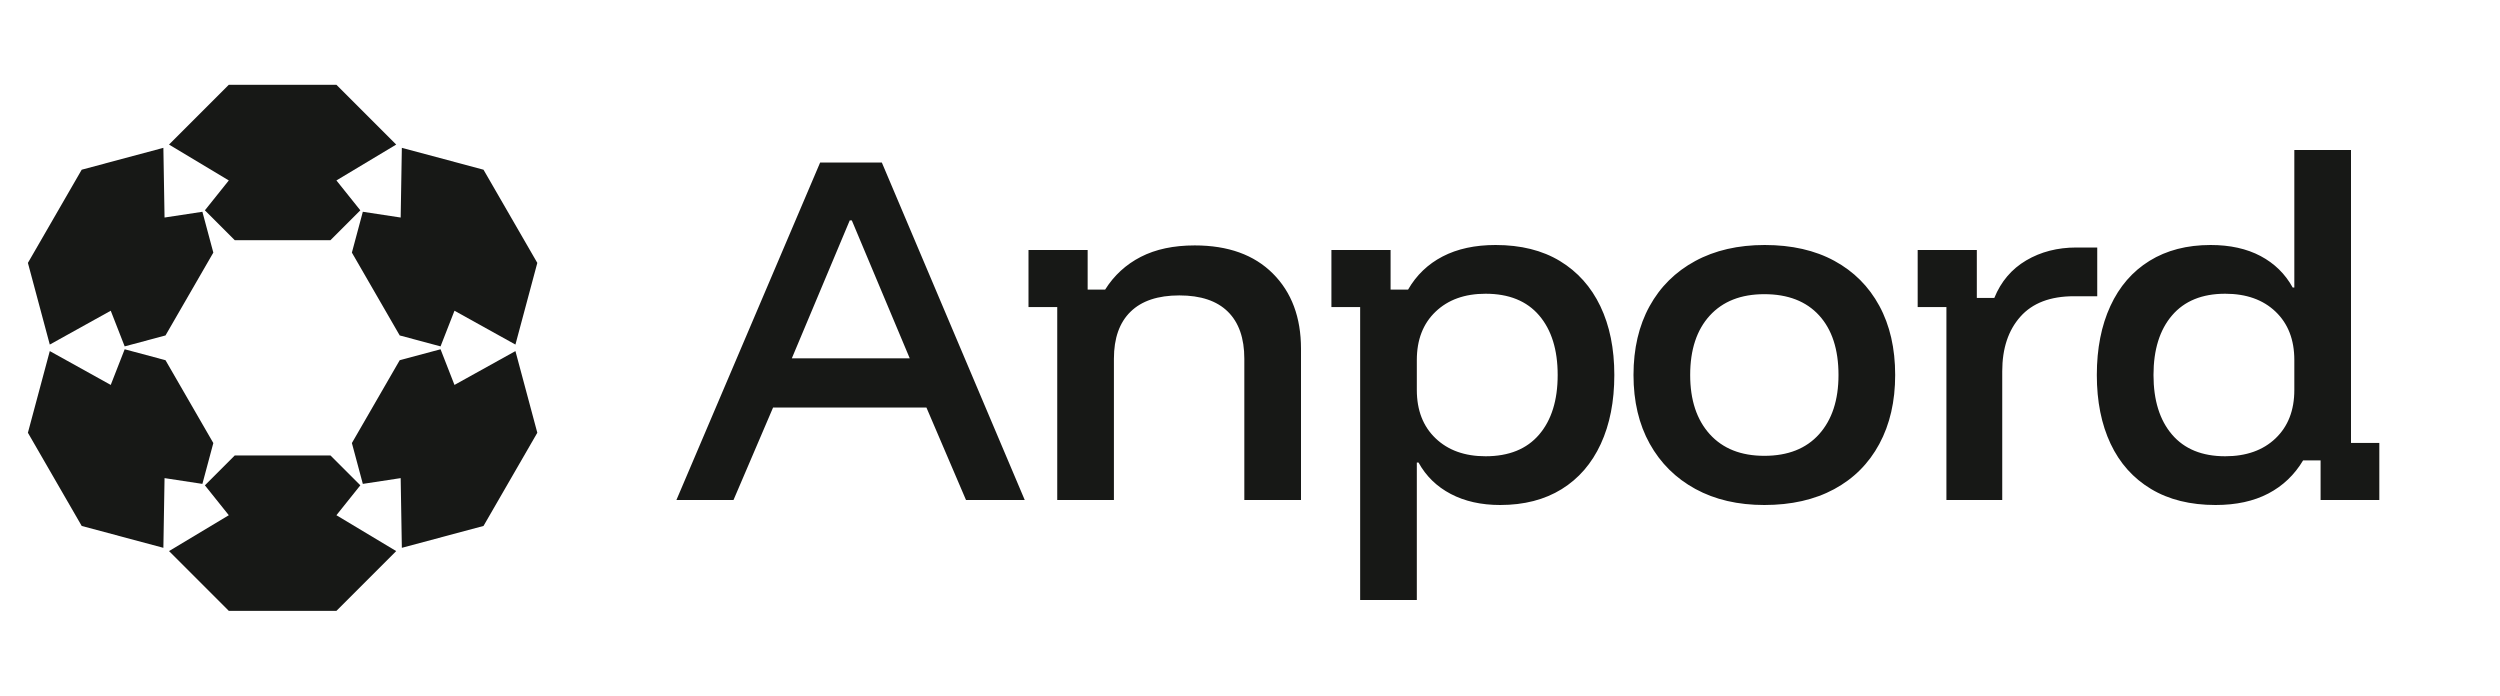
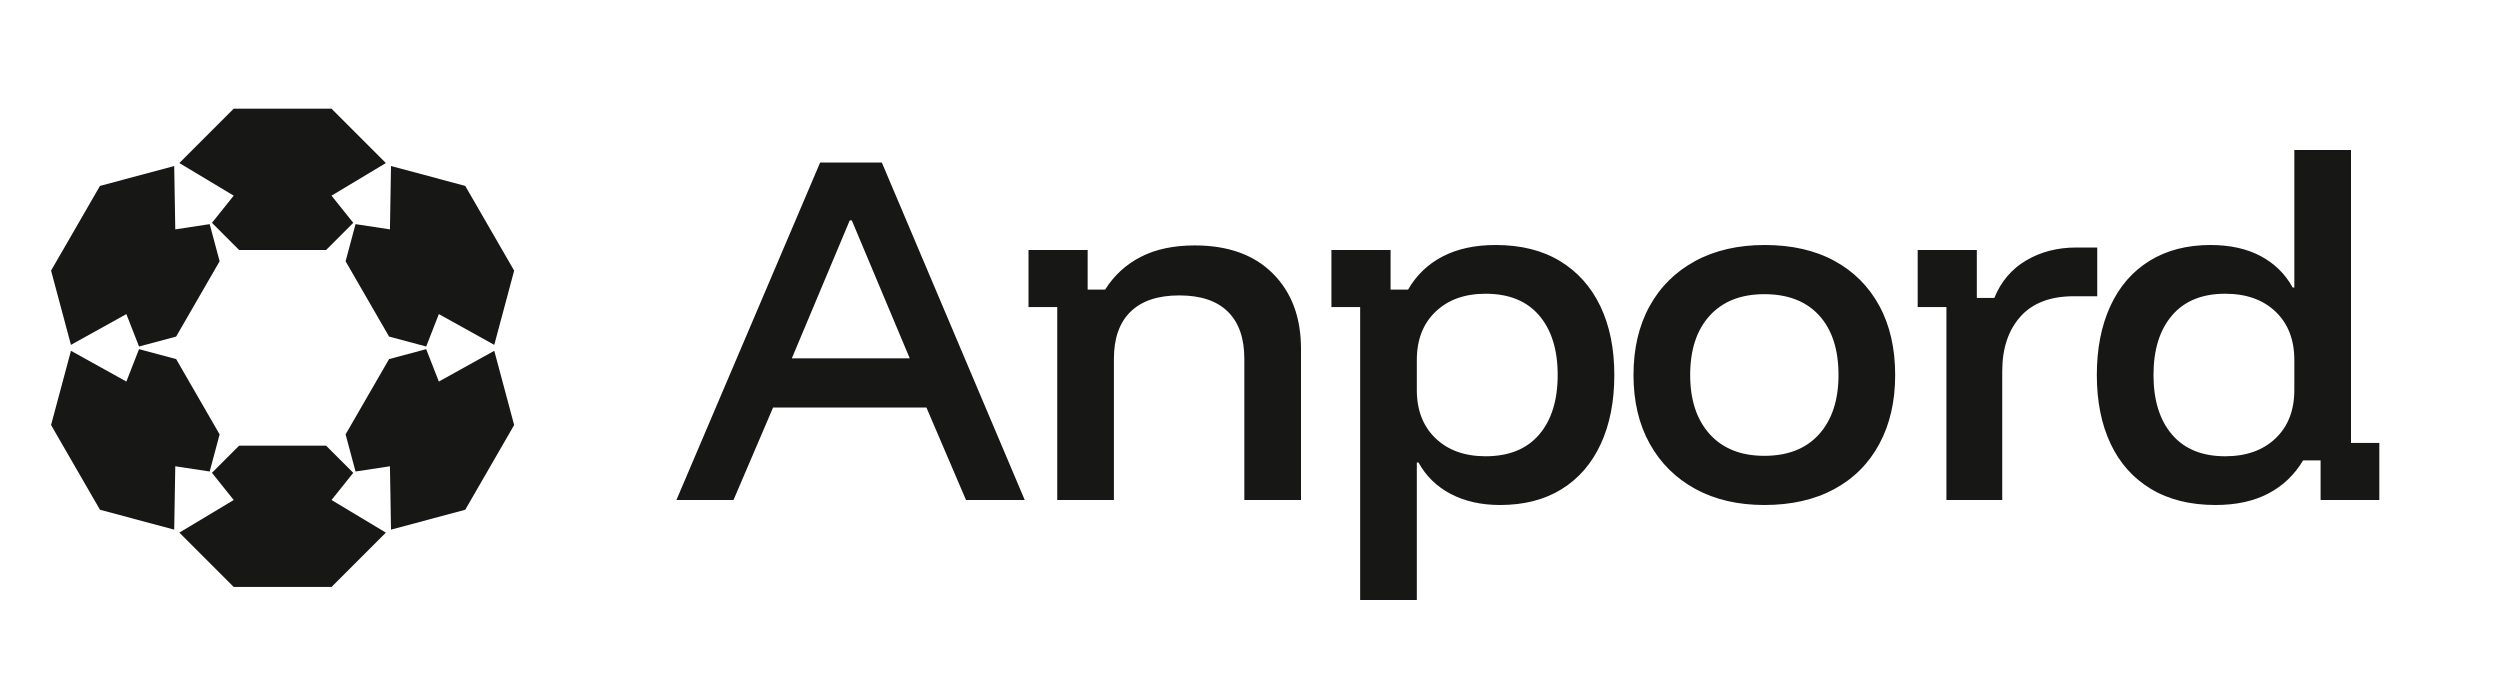
<svg xmlns="http://www.w3.org/2000/svg" viewBox="0 0 115 32" fill="#171816">
-   <g transform="translate(13 16) scale(0.275)">
+   <g transform="translate(13 16) scale(0.25)">
    <path d="M-9-44H9L19-34L9-28L13-23L8-18H-8L-13-23L-9-28L-19-34Z" transform="rotate(0)" />
    <path d="M-9-44H9L19-34L9-28L13-23L8-18H-8L-13-23L-9-28L-19-34Z" transform="rotate(60)" />
    <path d="M-9-44H9L19-34L9-28L13-23L8-18H-8L-13-23L-9-28L-19-34Z" transform="rotate(120)" />
    <path d="M-9-44H9L19-34L9-28L13-23L8-18H-8L-13-23L-9-28L-19-34Z" transform="rotate(180)" />
    <path d="M-9-44H9L19-34L9-28L13-23L8-18H-8L-13-23L-9-28L-19-34Z" transform="rotate(240)" />
    <path d="M-9-44H9L19-34L9-28L13-23L8-18H-8L-13-23L-9-28L-19-34Z" transform="rotate(300)" />
  </g>
  <path transform="translate(-10 0)" d="M43.741 23L41.115 23L47.727 7.475L50.564 7.475L57.138 23L54.436 23L52.615 18.745L45.562 18.745L43.741 23M49.088 10.139L46.424 16.483L51.848 16.483L49.184 10.139L49.088 10.139M61.240 23L58.633 23L58.633 14.126L57.311 14.126L57.311 11.500L60.032 11.500L60.032 13.321L60.837 13.321Q61.451 12.343 62.476 11.816Q63.502 11.289 64.958 11.289Q67.258 11.289 68.552 12.583Q69.846 13.877 69.846 16.043L69.846 23L67.239 23L67.239 16.502Q67.239 15.084 66.482 14.337Q65.725 13.589 64.249 13.589Q62.773 13.589 62.007 14.337Q61.240 15.084 61.240 16.502L61.240 23M75.174 27.600L72.567 27.600L72.567 14.126L71.245 14.126L71.245 11.500L73.967 11.500L73.967 13.321L74.772 13.321Q75.347 12.324 76.362 11.797Q77.378 11.270 78.797 11.270Q80.541 11.270 81.758 12.008Q82.975 12.746 83.617 14.087Q84.259 15.429 84.259 17.250Q84.259 19.071 83.636 20.422Q83.013 21.773 81.835 22.502Q80.656 23.230 79.008 23.230Q77.704 23.230 76.736 22.722Q75.768 22.214 75.251 21.275L75.174 21.275L75.174 27.600M78.337 20.988Q79.947 20.988 80.800 19.991Q81.653 18.994 81.653 17.250Q81.653 15.506 80.800 14.509Q79.947 13.512 78.337 13.512Q76.899 13.512 76.037 14.337Q75.174 15.161 75.174 16.560L75.174 17.940Q75.174 19.339 76.037 20.163Q76.899 20.988 78.337 20.988M91.159 23.230Q89.338 23.230 87.987 22.492Q86.636 21.754 85.888 20.413Q85.141 19.071 85.141 17.250Q85.141 15.429 85.879 14.087Q86.617 12.746 87.978 12.008Q89.338 11.270 91.178 11.270Q93.038 11.270 94.379 11.998Q95.721 12.727 96.449 14.068Q97.178 15.410 97.178 17.250Q97.178 19.071 96.449 20.422Q95.721 21.773 94.370 22.502Q93.018 23.230 91.159 23.230M91.159 20.968Q92.788 20.968 93.680 19.972Q94.571 18.975 94.571 17.250Q94.571 15.487 93.680 14.509Q92.788 13.532 91.159 13.532Q89.549 13.532 88.648 14.519Q87.748 15.506 87.748 17.250Q87.748 18.975 88.648 19.972Q89.549 20.968 91.159 20.968M102.103 23L99.535 23L99.535 14.126L98.213 14.126L98.213 11.500L100.934 11.500L100.934 13.704L101.739 13.704Q102.199 12.573 103.205 11.979Q104.212 11.385 105.515 11.385L106.473 11.385L106.473 13.627L105.400 13.627Q103.771 13.627 102.937 14.567Q102.103 15.506 102.103 17.078L102.103 23M111.917 23.230Q110.172 23.230 108.946 22.492Q107.719 21.754 107.087 20.413Q106.454 19.071 106.454 17.250Q106.454 15.429 107.077 14.078Q107.700 12.727 108.879 11.998Q110.058 11.270 111.687 11.270Q113.028 11.270 113.987 11.778Q114.945 12.286 115.463 13.225L115.539 13.225L115.539 6.900L118.146 6.900L118.146 20.374L119.449 20.374L119.449 23L116.747 23L116.747 21.179L115.942 21.179Q115.347 22.176 114.341 22.703Q113.335 23.230 111.917 23.230M112.358 20.988Q113.814 20.988 114.677 20.163Q115.539 19.339 115.539 17.940L115.539 16.560Q115.539 15.161 114.677 14.337Q113.814 13.512 112.358 13.512Q110.767 13.512 109.914 14.509Q109.061 15.506 109.061 17.250Q109.061 18.994 109.914 19.991Q110.767 20.988 112.358 20.988" />
</svg>
